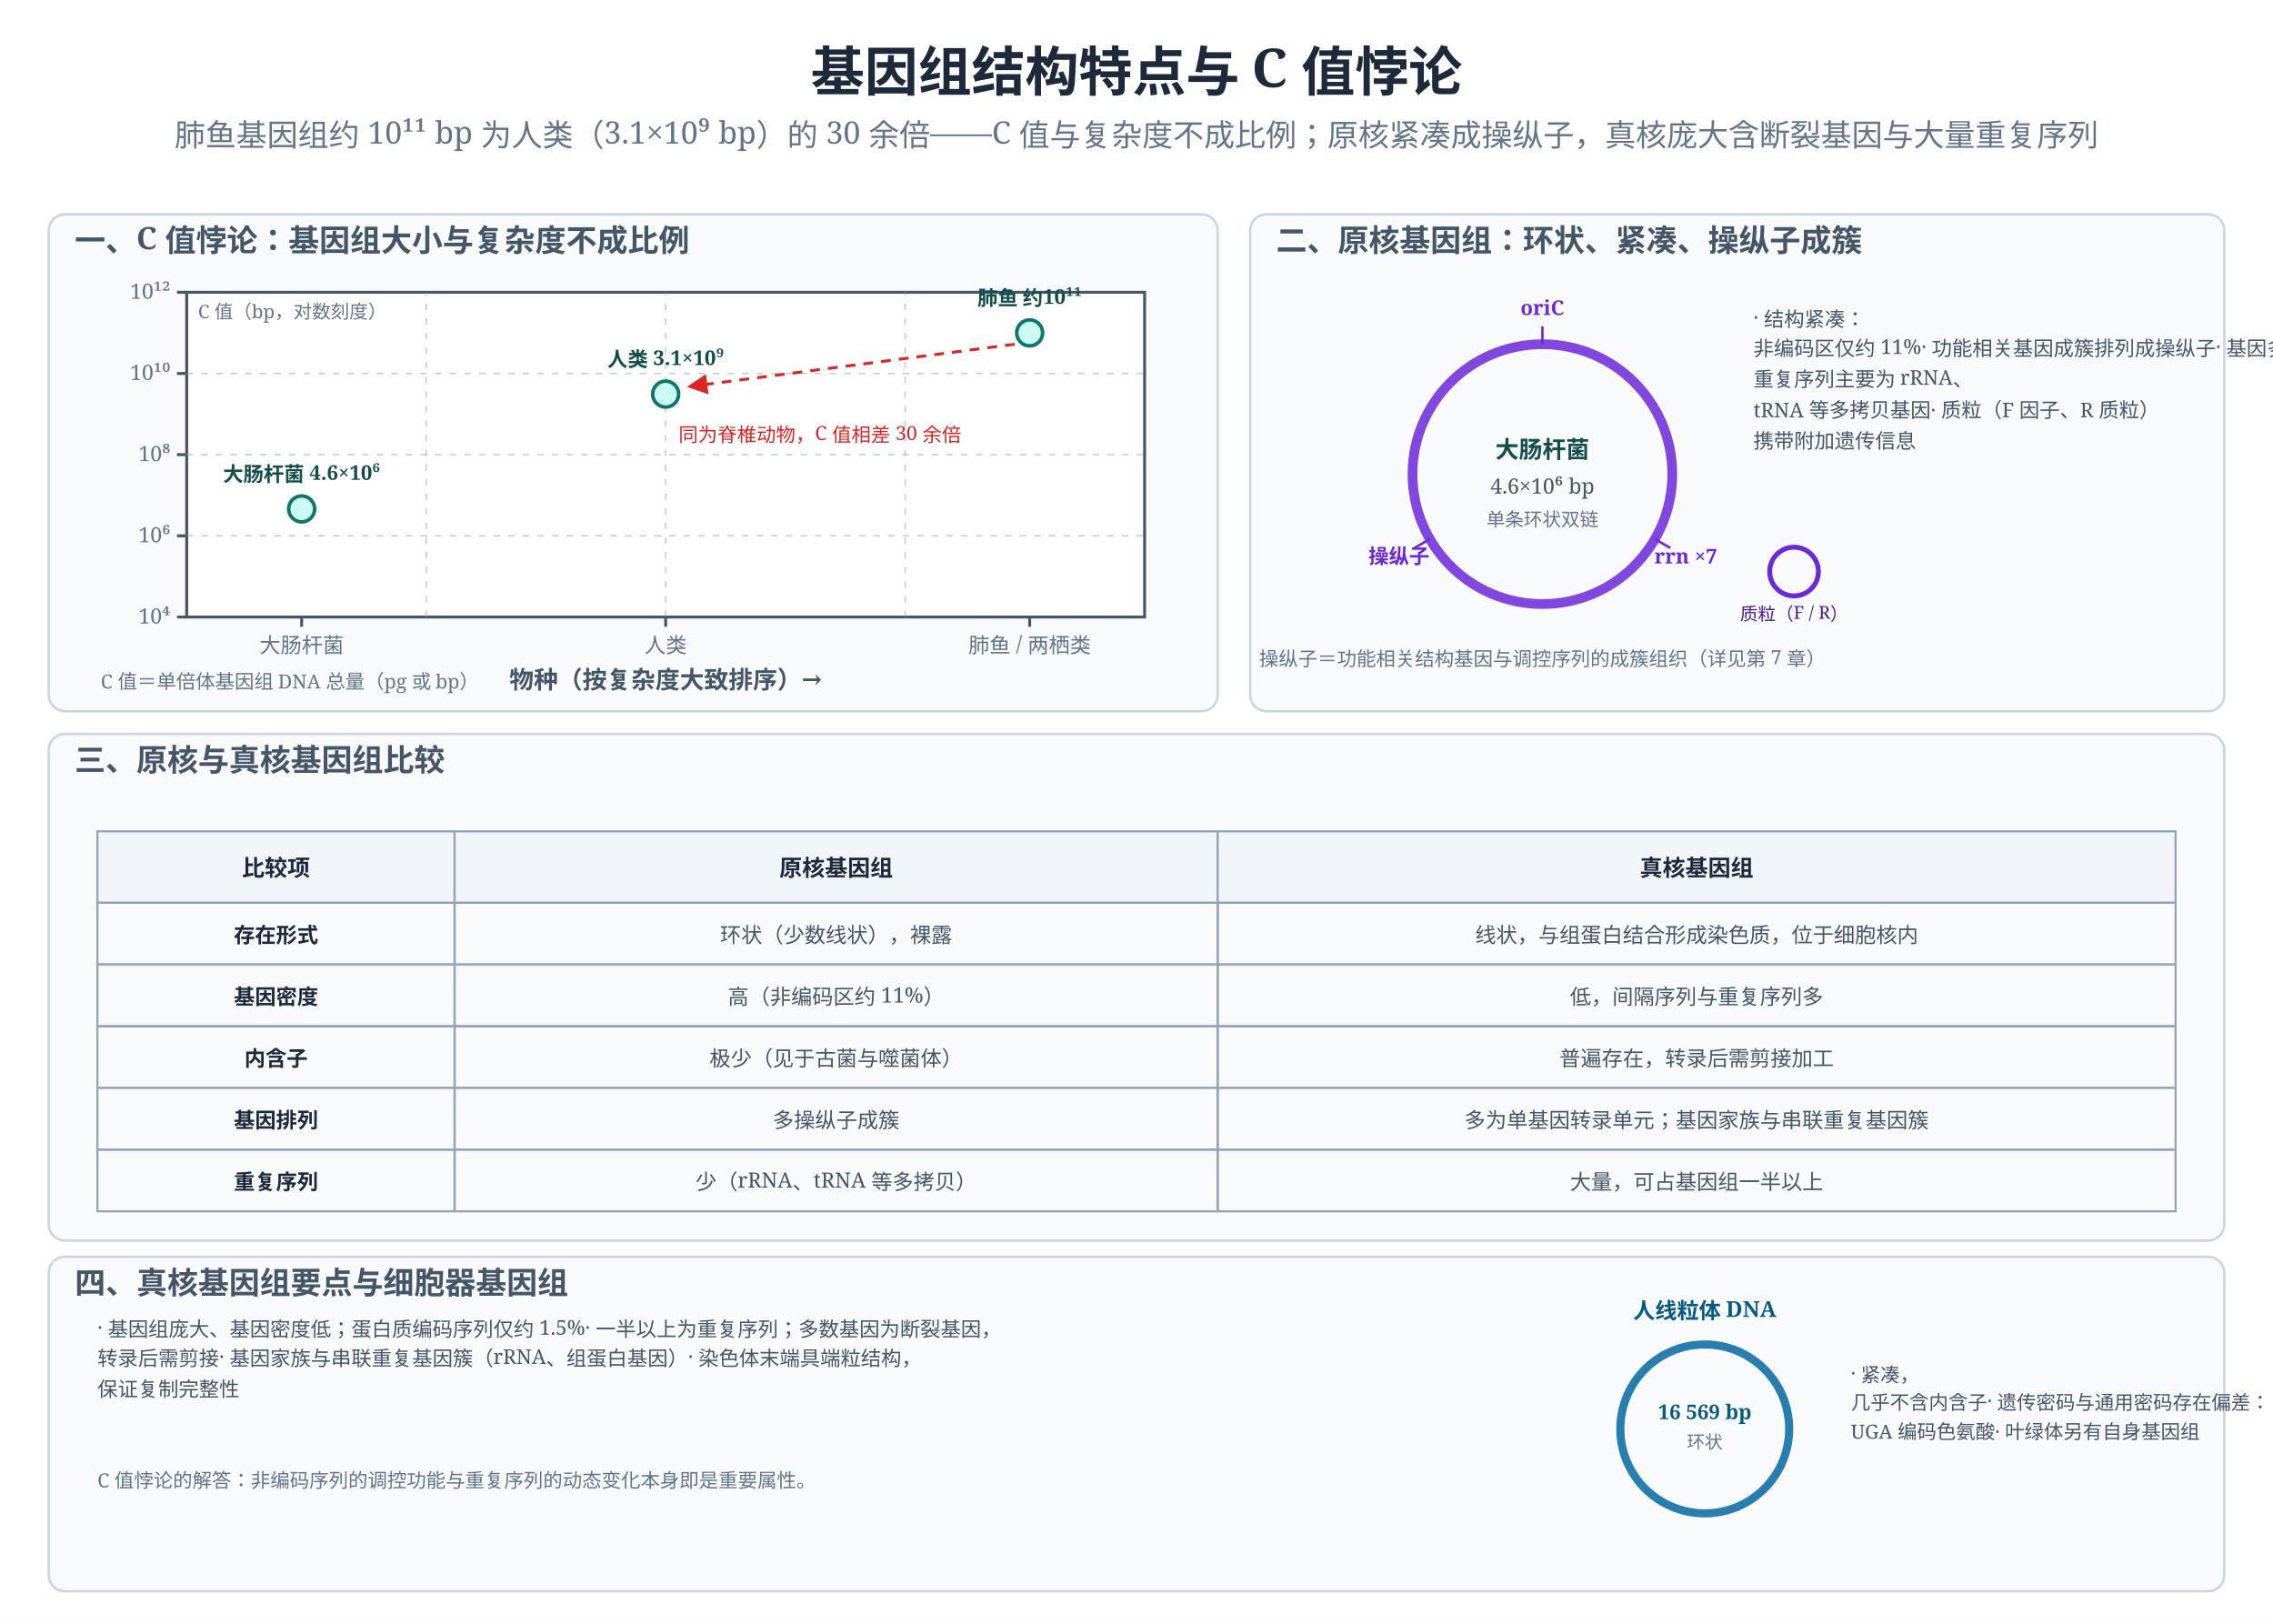
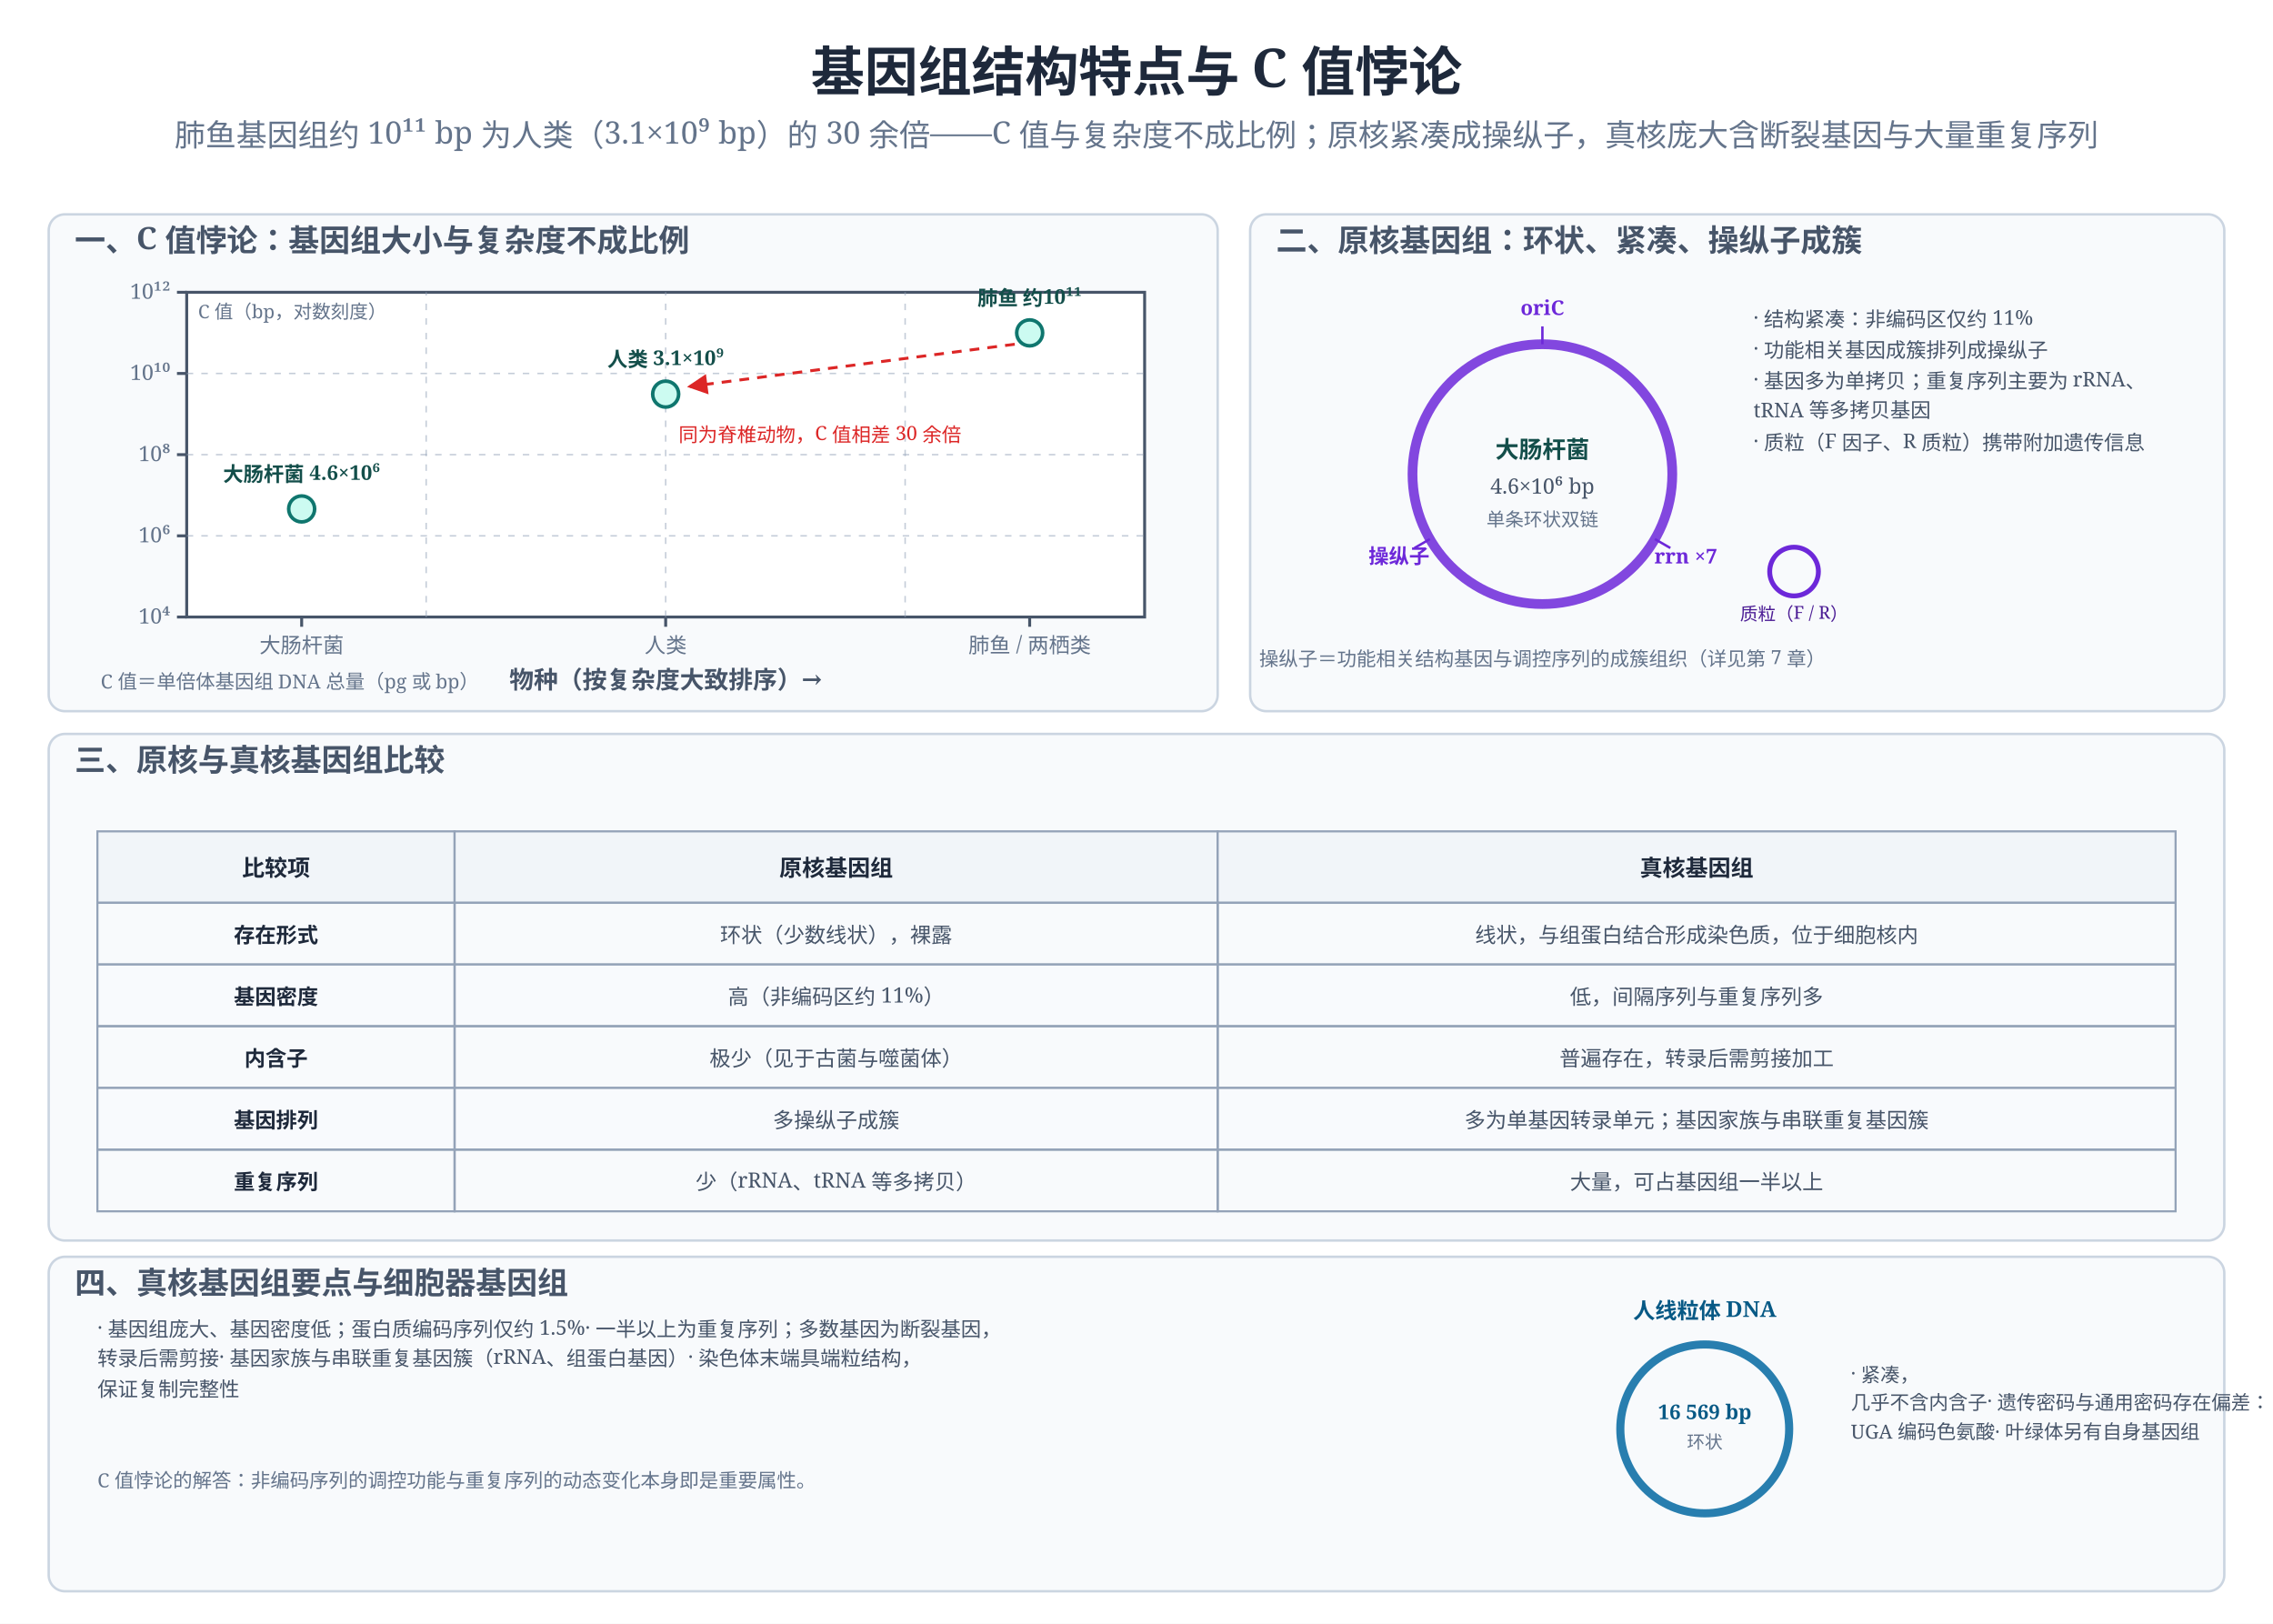
<svg xmlns="http://www.w3.org/2000/svg" width="1400" height="1000" viewBox="0 0 1400 1000" font-family="Noto Serif SC, LXGW WenKai, Songti SC, serif">
  <defs>
    <marker id="arr-ink" viewBox="0 0 10 10" refX="8.5" refY="5" markerWidth="7" markerHeight="7" orient="auto-start-reverse">
      <path d="M0,0 L10,5 L0,10 z" fill="#334155" />
    </marker>
    <marker id="arr-dna" viewBox="0 0 10 10" refX="8.5" refY="5" markerWidth="7" markerHeight="7" orient="auto-start-reverse">
      <path d="M0,0 L10,5 L0,10 z" fill="#0f766e" />
    </marker>
    <marker id="arr-rna" viewBox="0 0 10 10" refX="8.5" refY="5" markerWidth="7" markerHeight="7" orient="auto-start-reverse">
      <path d="M0,0 L10,5 L0,10 z" fill="#b45309" />
    </marker>
    <marker id="arr-pro" viewBox="0 0 10 10" refX="8.5" refY="5" markerWidth="7" markerHeight="7" orient="auto-start-reverse">
      <path d="M0,0 L10,5 L0,10 z" fill="#6d28d9" />
    </marker>
    <marker id="arr-enz" viewBox="0 0 10 10" refX="8.5" refY="5" markerWidth="7" markerHeight="7" orient="auto-start-reverse">
      <path d="M0,0 L10,5 L0,10 z" fill="#be185d" />
    </marker>
    <marker id="arr-acc" viewBox="0 0 10 10" refX="8.5" refY="5" markerWidth="7" markerHeight="7" orient="auto-start-reverse">
      <path d="M0,0 L10,5 L0,10 z" fill="#0369a1" />
    </marker>
    <marker id="arr-ok" viewBox="0 0 10 10" refX="8.5" refY="5" markerWidth="7" markerHeight="7" orient="auto-start-reverse">
      <path d="M0,0 L10,5 L0,10 z" fill="#059669" />
    </marker>
    <marker id="arr-warn" viewBox="0 0 10 10" refX="8.5" refY="5" markerWidth="7" markerHeight="7" orient="auto-start-reverse">
      <path d="M0,0 L10,5 L0,10 z" fill="#b45309" />
    </marker>
    <marker id="arr-bad" viewBox="0 0 10 10" refX="8.5" refY="5" markerWidth="7" markerHeight="7" orient="auto-start-reverse">
      <path d="M0,0 L10,5 L0,10 z" fill="#dc2626" />
    </marker>
    <marker id="arr-mute" viewBox="0 0 10 10" refX="8.5" refY="5" markerWidth="7" markerHeight="7" orient="auto-start-reverse">
      <path d="M0,0 L10,5 L0,10 z" fill="#94a3b8" />
    </marker>
  </defs>
  <rect x="0" y="0" width="1400" height="1000" fill="#ffffff" />
  <text x="700" y="56" text-anchor="middle" font-size="33" font-weight="700" fill="#1e293b">基因组结构特点与 C 值悖论</text>
  <text x="700" y="90" text-anchor="middle" font-size="19" fill="#64748b">肺鱼基因组约 10¹¹ bp 为人类（3.1×10⁹ bp）的 30 余倍——C 值与复杂度不成比例；原核紧凑成操纵子，真核庞大含断裂基因与大量重复序列</text>
  <rect x="30" y="132" width="720" height="306" rx="10" fill="#f8fafc" stroke="#cbd5e1" stroke-width="1.5" />
  <text x="46" y="154.84" font-size="19" fill="#475569" font-weight="700">一、C 值悖论：基因组大小与复杂度不成比例</text>
  <rect x="115" y="180" width="590" height="200" fill="#ffffff" stroke="#475569" stroke-width="1.8" />
  <line x1="115" y1="330" x2="705" y2="330" stroke="#94a3b8" stroke-width="0.9" stroke-dasharray="4 5" opacity="0.55" />
  <line x1="262.5" y1="380" x2="262.5" y2="180" stroke="#94a3b8" stroke-width="0.9" stroke-dasharray="4 5" opacity="0.55" />
  <line x1="115" y1="280" x2="705" y2="280" stroke="#94a3b8" stroke-width="0.9" stroke-dasharray="4 5" opacity="0.55" />
  <line x1="410" y1="380" x2="410" y2="180" stroke="#94a3b8" stroke-width="0.9" stroke-dasharray="4 5" opacity="0.55" />
  <line x1="115" y1="230" x2="705" y2="230" stroke="#94a3b8" stroke-width="0.9" stroke-dasharray="4 5" opacity="0.55" />
  <line x1="557.5" y1="380" x2="557.5" y2="180" stroke="#94a3b8" stroke-width="0.9" stroke-dasharray="4 5" opacity="0.55" />
  <line x1="185.8" y1="380" x2="185.8" y2="386" stroke="#475569" stroke-width="1.8" />
  <text x="185.8" y="402" font-size="13" fill="#64748b" text-anchor="middle">大肠杆菌</text>
  <line x1="410" y1="380" x2="410" y2="386" stroke="#475569" stroke-width="1.8" />
  <text x="410" y="402" font-size="13" fill="#64748b" text-anchor="middle">人类</text>
  <line x1="634.2" y1="380" x2="634.2" y2="386" stroke="#475569" stroke-width="1.8" />
  <text x="634.2" y="402" font-size="13" fill="#64748b" text-anchor="middle">肺鱼 / 两栖类</text>
  <line x1="109" y1="380" x2="115" y2="380" stroke="#475569" stroke-width="1.8" />
  <text x="105" y="384" font-size="13" fill="#64748b" text-anchor="end">10⁴</text>
  <line x1="109" y1="330" x2="115" y2="330" stroke="#475569" stroke-width="1.8" />
  <text x="105" y="334" font-size="13" fill="#64748b" text-anchor="end">10⁶</text>
  <line x1="109" y1="280" x2="115" y2="280" stroke="#475569" stroke-width="1.8" />
  <text x="105" y="284" font-size="13" fill="#64748b" text-anchor="end">10⁸</text>
  <line x1="109" y1="230" x2="115" y2="230" stroke="#475569" stroke-width="1.8" />
  <text x="105" y="234" font-size="13" fill="#64748b" text-anchor="end">10¹⁰</text>
  <line x1="109" y1="180" x2="115" y2="180" stroke="#475569" stroke-width="1.8" />
  <text x="105" y="184" font-size="13" fill="#64748b" text-anchor="end">10¹²</text>
  <text x="410" y="424" font-size="15" fill="#475569" text-anchor="middle" font-weight="600">物种（按复杂度大致排序）→</text>
  <text x="122" y="196" font-size="11.5" fill="#64748b">C 值（bp，对数刻度）</text>
  <circle cx="185.8" cy="313.431" r="8" fill="#ccfbf1" stroke="#0f766e" stroke-width="2.2" />
  <text x="185.8" y="296.431" font-size="12.5" fill="#134e4a" text-anchor="middle" font-weight="700">大肠杆菌 4.6×10⁶</text>
  <circle cx="410" cy="242.716" r="8" fill="#ccfbf1" stroke="#0f766e" stroke-width="2.2" />
  <text x="410" y="225.716" font-size="12.5" fill="#134e4a" text-anchor="middle" font-weight="700">人类 3.1×10⁹</text>
  <circle cx="634.2" cy="205" r="8" fill="#ccfbf1" stroke="#0f766e" stroke-width="2.2" />
  <text x="634.2" y="188" font-size="12.5" fill="#134e4a" text-anchor="middle" font-weight="700">肺鱼 约10¹¹</text>
  <line x1="625" y1="212" x2="425" y2="238" stroke="#dc2626" stroke-width="1.8" stroke-dasharray="6 5" marker-end="url(#arr-bad)" />
  <text x="505" y="272" font-size="12" fill="#dc2626" text-anchor="middle">同为脊椎动物，C 值相差 30 余倍</text>
  <text x="62" y="424" font-size="12" fill="#64748b">C 值＝单倍体基因组 DNA 总量（pg 或 bp）</text>
  <rect x="770" y="132" width="600" height="306" rx="10" fill="#f8fafc" stroke="#cbd5e1" stroke-width="1.5" />
  <text x="786" y="154.84" font-size="19" fill="#475569" font-weight="700">二、原核基因组：环状、紧凑、操纵子成簇</text>
  <circle cx="950" cy="292" r="80" fill="none" stroke="#6d28d9" stroke-width="6" opacity="0.85" />
  <text x="950" y="194" font-size="12.5" fill="#6d28d9" text-anchor="middle" font-weight="700">oriC</text>
  <line x1="950" y1="212" x2="950" y2="201" stroke="#6d28d9" stroke-width="1.5" />
  <text x="1038.335" y="347" font-size="12.5" fill="#6d28d9" text-anchor="middle" font-weight="700">rrn ×7</text>
  <line x1="1019.282" y1="332" x2="1028.808" y2="337.5" stroke="#6d28d9" stroke-width="1.5" />
  <text x="861.665" y="347" font-size="12.5" fill="#6d28d9" text-anchor="middle" font-weight="700">操纵子</text>
  <line x1="880.718" y1="332" x2="871.192" y2="337.5" stroke="#6d28d9" stroke-width="1.5" />
  <text x="950" y="282" font-size="14.5" fill="#134e4a" text-anchor="middle" font-weight="700">大肠杆菌</text>
  <text x="950" y="304" font-size="13" fill="#475569" text-anchor="middle">4.6×10⁶ bp</text>
  <text x="950" y="324" font-size="11.5" fill="#64748b" text-anchor="middle">单条环状双链</text>
-   <text x="1080" y="200" font-size="12.5" fill="#475569">· 结构紧凑：</text>
-   <text x="1080" y="219" font-size="12.5" fill="#475569">非编码区仅约 11%· 功能相关基因成簇排列成操纵子· 基因多为单拷贝；</text>
-   <text x="1080" y="238" font-size="12.5" fill="#475569">重复序列主要为 rRNA、</text>
-   <text x="1080" y="257" font-size="12.5" fill="#475569">tRNA 等多拷贝基因· 质粒（F 因子、R 质粒）</text>
-   <text x="1080" y="276" font-size="12.5" fill="#475569">携带附加遗传信息</text>
+   <text x="1080" y="200" font-size="12.5" fill="#475569">· 结构紧凑：非编码区仅约 11%</text>
+   <text x="1080" y="219" font-size="12.5" fill="#475569">· 功能相关基因成簇排列成操纵子</text>
+   <text x="1080" y="238" font-size="12.5" fill="#475569">· 基因多为单拷贝；重复序列主要为 rRNA、</text>
+   <text x="1080" y="257" font-size="12.5" fill="#475569">tRNA 等多拷贝基因</text>
+   <text x="1080" y="276" font-size="12.5" fill="#475569">· 质粒（F 因子、R 质粒）携带附加遗传信息</text>
  <circle cx="1105" cy="352" r="15" fill="none" stroke="#6d28d9" stroke-width="3" />
  <text x="1105" y="382" font-size="11" fill="#4c1d95" text-anchor="middle">质粒（F / R）</text>
  <text x="950" y="410" font-size="12" fill="#64748b" text-anchor="middle">操纵子＝功能相关结构基因与调控序列的成簇组织（详见第 7 章）</text>
  <rect x="30" y="452" width="1340" height="312" rx="10" fill="#f8fafc" stroke="#cbd5e1" stroke-width="1.5" />
  <text x="46" y="474.84" font-size="19" fill="#475569" font-weight="700">三、原核与真核基因组比较</text>
  <rect x="60" y="512" width="220" height="44" fill="#f1f5f9" stroke="#94a3b8" stroke-width="1.3" />
  <text x="170" y="539.5" font-size="14" fill="#1e293b" text-anchor="middle" font-weight="700">比较项</text>
  <rect x="280" y="512" width="470" height="44" fill="#f1f5f9" stroke="#94a3b8" stroke-width="1.3" />
  <text x="515" y="539.5" font-size="14" fill="#1e293b" text-anchor="middle" font-weight="700">原核基因组</text>
  <rect x="750" y="512" width="590" height="44" fill="#f1f5f9" stroke="#94a3b8" stroke-width="1.3" />
  <text x="1045" y="539.5" font-size="14" fill="#1e293b" text-anchor="middle" font-weight="700">真核基因组</text>
  <rect x="60" y="556" width="220" height="38" fill="none" stroke="#94a3b8" stroke-width="1.3" />
  <text x="170" y="580.5" font-size="13" fill="#1e293b" text-anchor="middle" font-weight="700">存在形式</text>
  <rect x="280" y="556" width="470" height="38" fill="none" stroke="#94a3b8" stroke-width="1.3" />
  <text x="515" y="580.5" font-size="13" fill="#475569" text-anchor="middle" font-weight="500">环状（少数线状），裸露</text>
  <rect x="750" y="556" width="590" height="38" fill="none" stroke="#94a3b8" stroke-width="1.3" />
  <text x="1045" y="580.5" font-size="13" fill="#475569" text-anchor="middle" font-weight="500">线状，与组蛋白结合形成染色质，位于细胞核内</text>
  <rect x="60" y="594" width="1280" height="38" fill="#f8fafc" fill-opacity="0.85" />
  <rect x="60" y="594" width="220" height="38" fill="none" stroke="#94a3b8" stroke-width="1.3" />
  <text x="170" y="618.5" font-size="13" fill="#1e293b" text-anchor="middle" font-weight="700">基因密度</text>
  <rect x="280" y="594" width="470" height="38" fill="none" stroke="#94a3b8" stroke-width="1.3" />
  <text x="515" y="618.5" font-size="13" fill="#475569" text-anchor="middle" font-weight="500">高（非编码区约 11%）</text>
  <rect x="750" y="594" width="590" height="38" fill="none" stroke="#94a3b8" stroke-width="1.3" />
  <text x="1045" y="618.5" font-size="13" fill="#475569" text-anchor="middle" font-weight="500">低，间隔序列与重复序列多</text>
  <rect x="60" y="632" width="220" height="38" fill="none" stroke="#94a3b8" stroke-width="1.3" />
  <text x="170" y="656.5" font-size="13" fill="#1e293b" text-anchor="middle" font-weight="700">内含子</text>
  <rect x="280" y="632" width="470" height="38" fill="none" stroke="#94a3b8" stroke-width="1.3" />
  <text x="515" y="656.5" font-size="13" fill="#475569" text-anchor="middle" font-weight="500">极少（见于古菌与噬菌体）</text>
  <rect x="750" y="632" width="590" height="38" fill="none" stroke="#94a3b8" stroke-width="1.3" />
  <text x="1045" y="656.5" font-size="13" fill="#475569" text-anchor="middle" font-weight="500">普遍存在，转录后需剪接加工</text>
  <rect x="60" y="670" width="1280" height="38" fill="#f8fafc" fill-opacity="0.85" />
  <rect x="60" y="670" width="220" height="38" fill="none" stroke="#94a3b8" stroke-width="1.3" />
  <text x="170" y="694.5" font-size="13" fill="#1e293b" text-anchor="middle" font-weight="700">基因排列</text>
  <rect x="280" y="670" width="470" height="38" fill="none" stroke="#94a3b8" stroke-width="1.3" />
  <text x="515" y="694.5" font-size="13" fill="#475569" text-anchor="middle" font-weight="500">多操纵子成簇</text>
  <rect x="750" y="670" width="590" height="38" fill="none" stroke="#94a3b8" stroke-width="1.3" />
  <text x="1045" y="694.5" font-size="13" fill="#475569" text-anchor="middle" font-weight="500">多为单基因转录单元；基因家族与串联重复基因簇</text>
  <rect x="60" y="708" width="220" height="38" fill="none" stroke="#94a3b8" stroke-width="1.3" />
  <text x="170" y="732.5" font-size="13" fill="#1e293b" text-anchor="middle" font-weight="700">重复序列</text>
  <rect x="280" y="708" width="470" height="38" fill="none" stroke="#94a3b8" stroke-width="1.3" />
  <text x="515" y="732.5" font-size="13" fill="#475569" text-anchor="middle" font-weight="500">少（rRNA、tRNA 等多拷贝）</text>
  <rect x="750" y="708" width="590" height="38" fill="none" stroke="#94a3b8" stroke-width="1.3" />
  <text x="1045" y="732.5" font-size="13" fill="#475569" text-anchor="middle" font-weight="500">大量，可占基因组一半以上</text>
  <rect x="30" y="774" width="1340" height="206" rx="10" fill="#f8fafc" stroke="#cbd5e1" stroke-width="1.5" />
  <text x="46" y="796.84" font-size="19" fill="#475569" font-weight="700">四、真核基因组要点与细胞器基因组</text>
  <text x="60" y="822" font-size="12.5" fill="#475569">· 基因组庞大、基因密度低；蛋白质编码序列仅约 1.5%· 一半以上为重复序列；多数基因为断裂基因，</text>
  <text x="60" y="841" font-size="12.5" fill="#475569">转录后需剪接· 基因家族与串联重复基因簇（rRNA、组蛋白基因）· 染色体末端具端粒结构，</text>
  <text x="60" y="860" font-size="12.5" fill="#475569">保证复制完整性</text>
  <text x="60" y="916" font-size="12" fill="#64748b">C 值悖论的解答：非编码序列的调控功能与重复序列的动态变化本身即是重要属性。</text>
  <circle cx="1050" cy="880" r="52" fill="none" stroke="#0369a1" stroke-width="5" opacity="0.85" />
  <text x="1050" y="812" font-size="13.5" fill="#075985" text-anchor="middle" font-weight="700">人线粒体 DNA</text>
  <text x="1050" y="874" font-size="12.5" fill="#075985" text-anchor="middle" font-weight="700">16 569 bp</text>
  <text x="1050" y="892" font-size="11" fill="#64748b" text-anchor="middle">环状</text>
  <text x="1140" y="850" font-size="12" fill="#475569">· 紧凑，</text>
  <text x="1140" y="868" font-size="12" fill="#475569">几乎不含内含子· 遗传密码与通用密码存在偏差：</text>
  <text x="1140" y="886" font-size="12" fill="#475569">UGA 编码色氨酸· 叶绿体另有自身基因组</text>
</svg>
